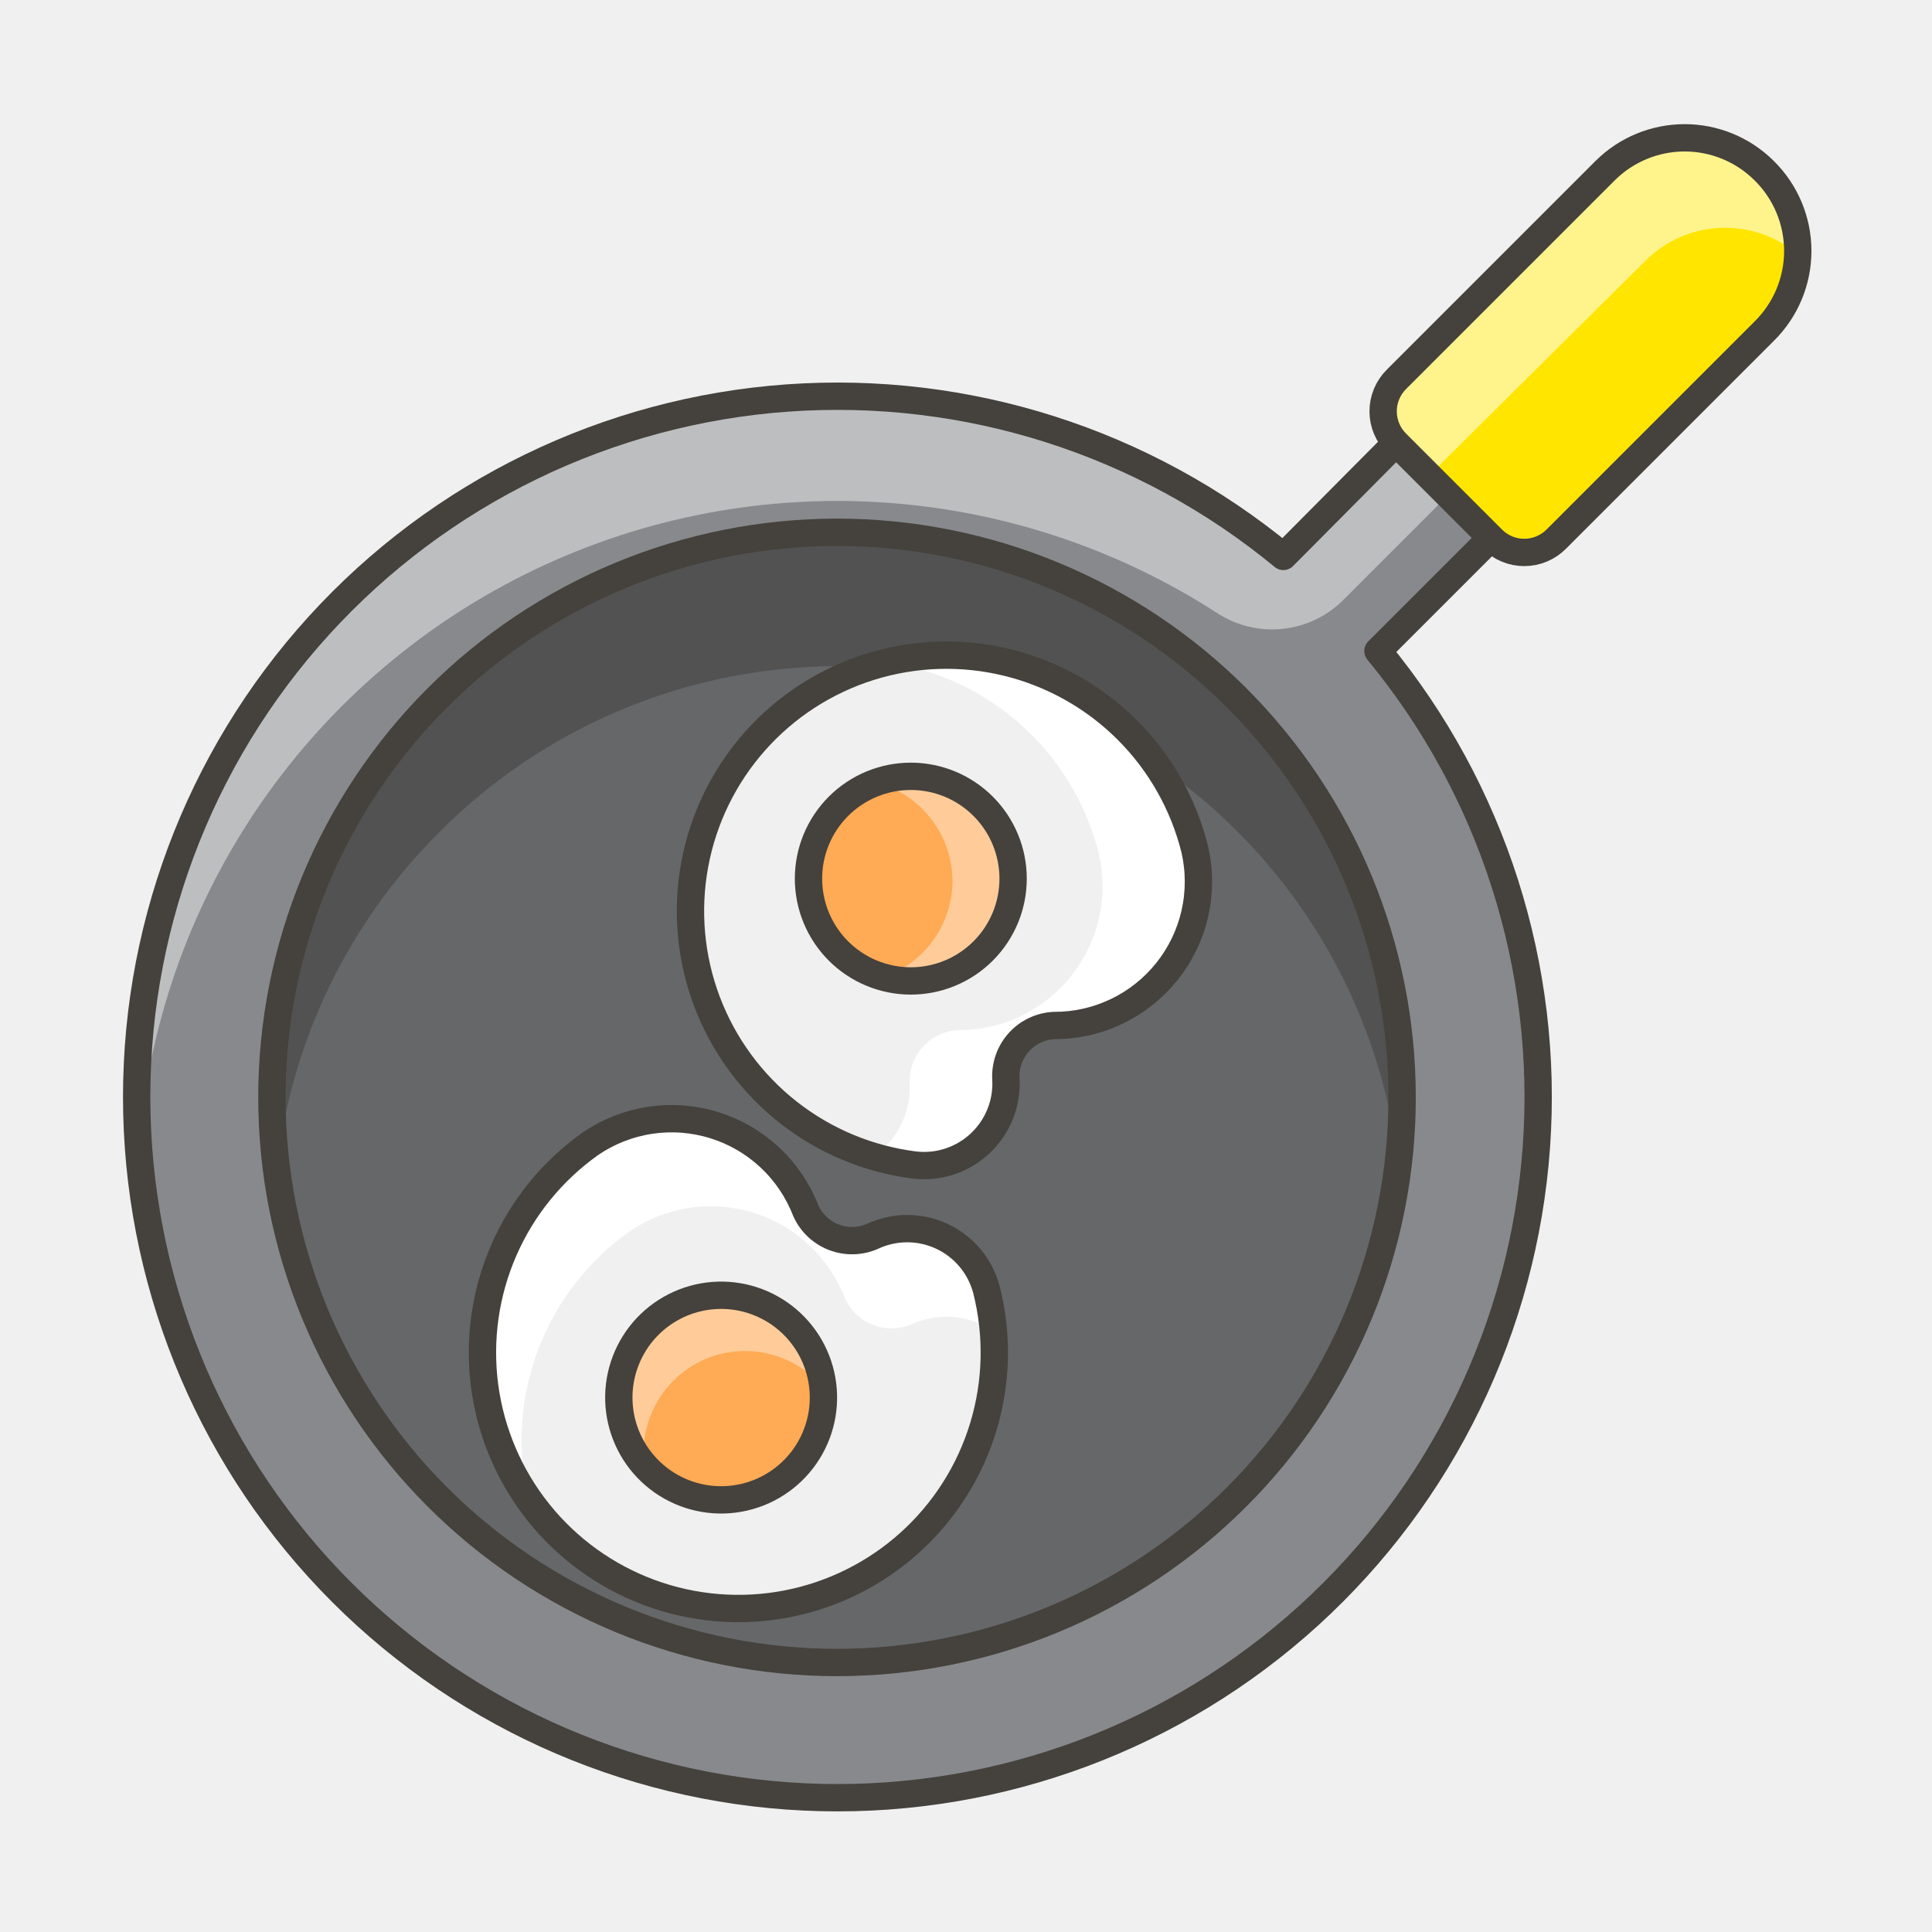
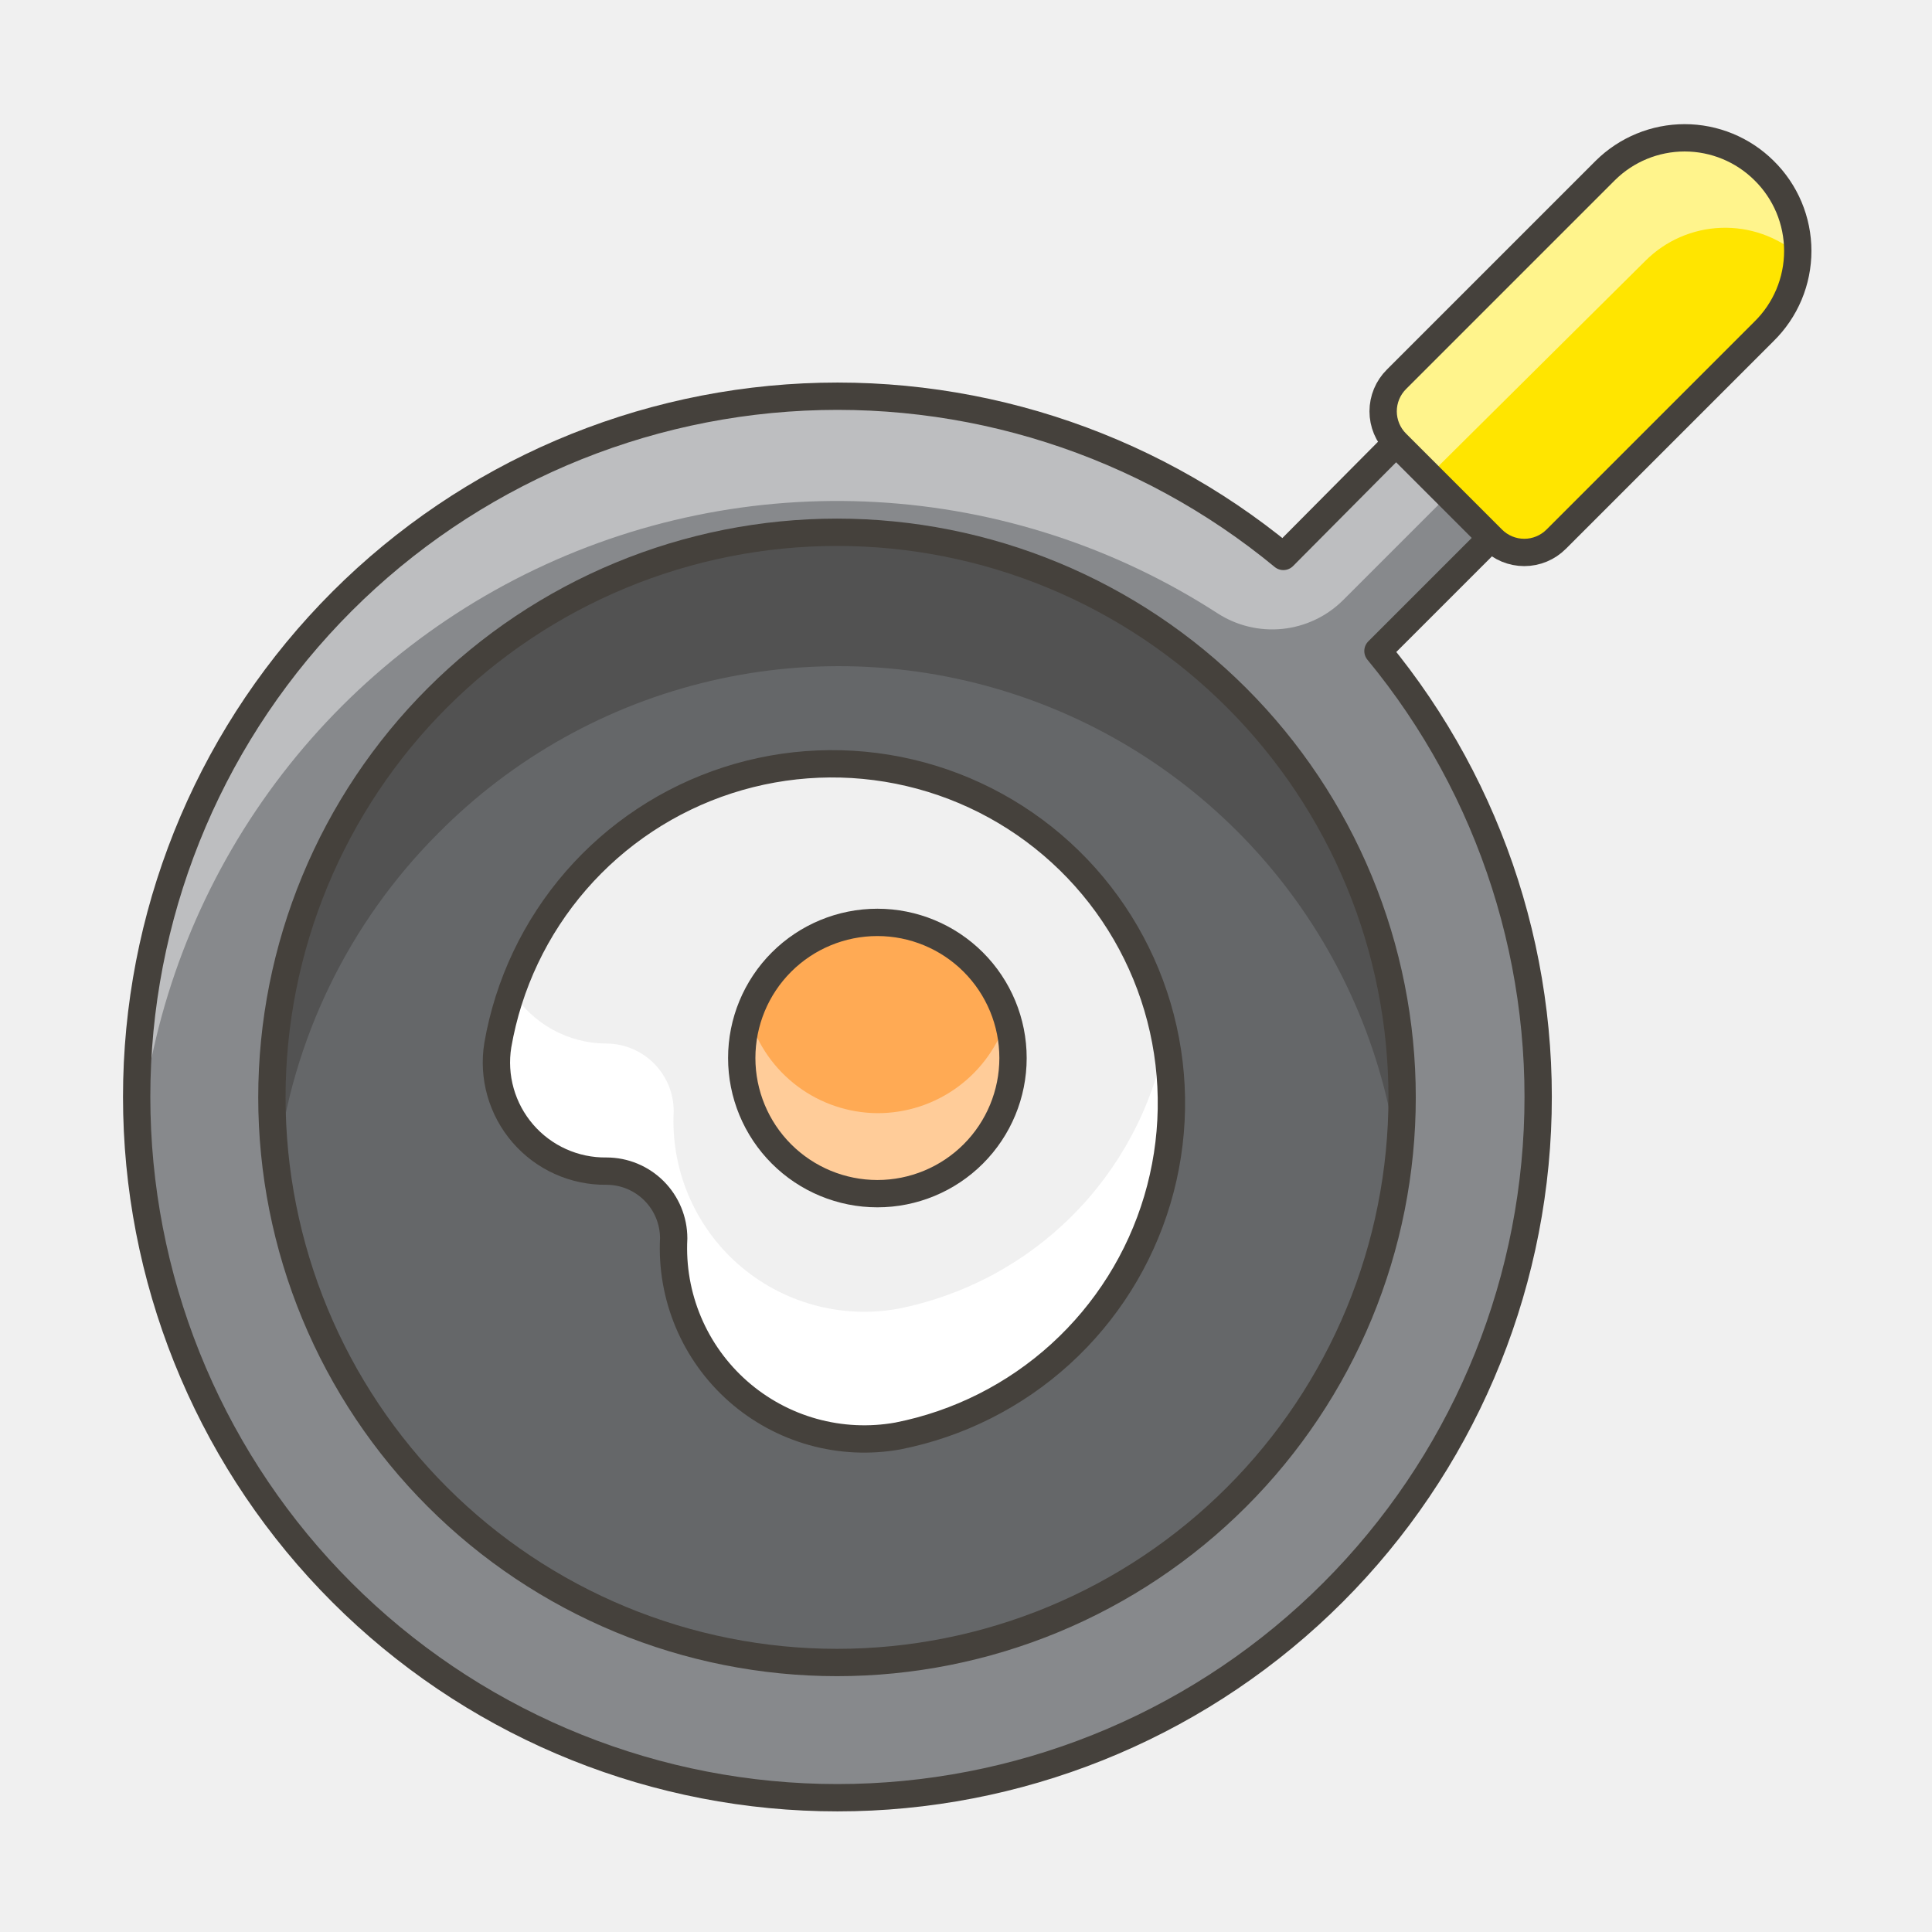
<svg xmlns="http://www.w3.org/2000/svg" width="495" height="495" viewBox="0 0 495 495" fill="none">
  <path d="M374.189 96.879L328.814 142.563C293.229 113.205 247.709 98.671 201.696 101.976C155.682 105.28 112.706 126.17 81.681 160.311C50.657 194.453 33.965 239.227 35.067 285.345C36.169 331.464 54.982 375.389 87.602 408.01C120.222 440.63 164.147 459.442 210.266 460.545C256.385 461.647 301.159 444.955 335.3 413.93C369.442 382.906 390.331 339.93 393.636 293.916C396.94 247.902 382.406 202.382 353.048 166.798L398.733 121.113L374.189 96.879Z" fill="#87898C" />
  <path d="M357.793 113.277L328.815 142.564C301.677 120.113 268.531 106.146 233.51 102.402C198.488 98.659 163.139 105.305 131.869 121.512C100.598 137.719 74.789 162.77 57.657 193.544C40.525 224.318 32.829 259.453 35.528 294.57C37.822 263.513 48.16 233.587 65.524 207.736C82.889 181.885 106.683 160.998 134.566 147.129C162.45 133.26 193.462 126.887 224.555 128.636C255.648 130.385 285.75 140.196 311.902 157.105C316.837 160.308 322.719 161.728 328.572 161.128C334.425 160.527 339.896 157.943 344.077 153.805L371.199 126.683L357.793 113.277Z" fill="#BDBEC0" />
  <path d="M374.189 96.879L328.814 142.563C293.229 113.205 247.709 98.671 201.696 101.976C155.682 105.28 112.706 126.17 81.681 160.311C50.657 194.453 33.965 239.227 35.067 285.345C36.169 331.464 54.982 375.389 87.602 408.01C120.222 440.63 164.147 459.442 210.266 460.545C256.385 461.647 301.159 444.955 335.3 413.93C369.442 382.906 390.331 339.93 393.636 293.916C396.94 247.902 382.406 202.382 353.048 166.798L398.733 121.113L374.189 96.879Z" stroke="#45413C" stroke-width="7" stroke-linecap="round" stroke-linejoin="round" />
-   <path d="M451.942 43.667C449.254 40.923 446.045 38.743 442.503 37.255C438.962 35.767 435.159 35 431.317 35C427.476 35 423.673 35.767 420.132 37.255C416.59 38.743 413.381 40.923 410.692 43.667L357.789 96.879C356.707 97.953 355.849 99.23 355.263 100.637C354.677 102.044 354.375 103.553 354.375 105.078C354.375 106.602 354.677 108.111 355.263 109.518C355.849 110.925 356.707 112.202 357.789 113.276L382.333 137.82C383.407 138.902 384.684 139.76 386.091 140.347C387.498 140.933 389.007 141.234 390.532 141.234C392.056 141.234 393.565 140.933 394.972 140.347C396.379 139.76 397.656 138.902 398.73 137.82L451.942 84.298C457.295 78.891 460.298 71.591 460.298 63.982C460.298 56.374 457.295 49.073 451.942 43.667Z" fill="#FFE500" />
-   <path d="M451.942 43.667C449.254 40.923 446.045 38.743 442.503 37.255C438.962 35.767 435.159 35 431.317 35C427.476 35 423.673 35.767 420.132 37.255C416.59 38.743 413.381 40.923 410.692 43.667L357.789 96.879C356.707 97.953 355.849 99.23 355.263 100.637C354.677 102.044 354.375 103.553 354.375 105.078C354.375 106.602 354.677 108.111 355.263 109.518C355.849 110.925 356.707 112.202 357.789 113.276L366.555 122.042C366.905 121.327 367.357 120.667 367.896 120.082L421.624 66.767C426.775 61.638 433.671 58.64 440.935 58.372C448.199 58.105 455.297 60.587 460.811 65.323C460.959 61.29 460.244 57.272 458.715 53.537C457.185 49.803 454.877 46.438 451.942 43.667Z" fill="#FFF48C" />
+   <path d="M451.943 43.667C449.254 40.923 446.045 38.743 442.503 37.255C438.962 35.767 435.159 35 431.317 35C427.476 35 423.673 35.767 420.132 37.255C416.59 38.743 413.381 40.923 410.692 43.667L357.789 96.879C356.707 97.953 355.849 99.23 355.263 100.637C354.677 102.044 354.375 103.553 354.375 105.078C354.375 106.602 354.677 108.111 355.263 109.518C355.849 110.925 356.707 112.202 357.789 113.276L382.333 137.82C383.407 138.902 384.684 139.76 386.091 140.347C387.498 140.933 389.007 141.234 390.532 141.234C392.056 141.234 393.565 140.933 394.972 140.347C396.379 139.76 397.656 138.902 398.73 137.82L451.943 84.298C457.295 78.891 460.298 71.591 460.298 63.982C460.298 56.374 457.295 49.073 451.943 43.667V43.667Z" fill="#FFE500" />
+   <path d="M451.942 43.667C449.254 40.923 446.045 38.743 442.503 37.255C438.962 35.767 435.159 35 431.317 35C427.476 35 423.673 35.767 420.132 37.255C416.59 38.743 413.381 40.923 410.692 43.667L357.789 96.879C356.707 97.953 355.849 99.23 355.263 100.637C354.677 102.044 354.375 103.553 354.375 105.078C354.375 106.602 354.677 108.111 355.263 109.518C355.849 110.925 356.707 112.202 357.789 113.276L366.555 122.042C366.905 121.327 367.357 120.667 367.896 120.082L421.624 66.767C426.775 61.638 433.671 58.64 440.935 58.372C448.199 58.105 455.297 60.587 460.811 65.323C460.959 61.29 460.244 57.272 458.715 53.537C457.185 49.803 454.877 46.438 451.942 43.667V43.667Z" fill="#FFF48C" />
  <path d="M451.942 43.666C454.686 46.355 456.866 49.564 458.355 53.105C459.843 56.647 460.609 60.45 460.609 64.291C460.609 68.133 459.843 71.936 458.355 75.477C456.866 79.019 454.686 82.228 451.942 84.916L398.73 138.129C397.656 139.211 396.379 140.069 394.972 140.655C393.565 141.241 392.056 141.543 390.532 141.543C389.007 141.543 387.498 141.241 386.091 140.655C384.684 140.069 383.407 139.211 382.333 138.129L357.789 113.585C356.707 112.511 355.849 111.234 355.263 109.827C354.677 108.42 354.375 106.911 354.375 105.387C354.375 103.862 354.677 102.353 355.263 100.946C355.849 99.539 356.707 98.262 357.789 97.188L411.311 43.666C416.718 38.313 424.019 35.31 431.627 35.31C439.235 35.31 446.536 38.313 451.942 43.666V43.666Z" stroke="#45413C" stroke-width="7" stroke-linecap="round" stroke-linejoin="round" />
-   <path d="M69.664 281.163C69.664 300.177 73.409 319.005 80.685 336.571C87.962 354.138 98.627 370.099 112.071 383.544C125.516 396.988 141.477 407.653 159.044 414.93C176.61 422.206 195.438 425.951 214.452 425.951C233.465 425.951 252.293 422.206 269.859 414.93C287.426 407.653 303.387 396.988 316.832 383.544C330.277 370.099 340.942 354.138 348.218 336.571C355.494 319.005 359.239 300.177 359.239 281.163C359.239 262.15 355.494 243.322 348.218 225.756C340.942 208.189 330.277 192.228 316.832 178.783C303.387 165.338 287.426 154.674 269.859 147.397C252.293 140.121 233.465 136.376 214.452 136.376C195.438 136.376 176.61 140.121 159.044 147.397C141.477 154.674 125.516 165.338 112.071 178.783C98.627 192.228 87.962 208.189 80.685 225.756C73.409 243.322 69.664 262.15 69.664 281.163Z" fill="#656769" />
-   <path d="M112.253 213.514C131.389 194.172 155.6 180.631 182.097 174.451C208.595 168.272 236.298 169.705 262.016 178.587C287.734 187.469 310.418 203.436 327.455 224.65C344.492 245.864 355.188 271.46 358.309 298.489C360.324 278.414 358.11 258.14 351.808 238.974C345.506 219.807 335.257 202.175 321.722 187.213C308.186 172.251 291.666 160.292 273.225 152.108C254.784 143.923 234.832 139.694 214.656 139.694C194.481 139.694 174.529 143.923 156.088 152.108C137.647 160.292 121.126 172.251 107.591 187.213C94.056 202.175 83.807 219.807 77.505 238.974C71.203 258.14 68.988 278.414 71.003 298.489C74.836 266.34 89.364 236.412 112.253 213.514Z" fill="#525252" />
+   <path d="M69.664 281.163C69.664 300.177 73.409 319.005 80.685 336.571C87.962 354.138 98.627 370.099 112.071 383.544C125.516 396.988 141.477 407.653 159.044 414.93C176.61 422.206 195.438 425.951 214.452 425.951C233.465 425.951 252.293 422.206 269.859 414.93C287.426 407.653 303.387 396.988 316.832 383.544C330.277 370.099 340.942 354.138 348.218 336.571C355.494 319.005 359.239 300.177 359.239 281.163C359.239 262.15 355.494 243.322 348.218 225.756C340.942 208.189 330.277 192.228 316.832 178.783C303.387 165.338 287.426 154.674 269.859 147.397C252.293 140.121 233.465 136.376 214.452 136.376C195.438 136.376 176.61 140.121 159.044 147.397C141.477 154.674 125.516 165.338 112.071 178.783C98.627 192.228 87.962 208.189 80.685 225.756C73.409 243.322 69.664 262.15 69.664 281.163V281.163Z" fill="#656769" />
+   <path d="M112.253 213.514C131.389 194.172 155.6 180.631 182.097 174.451C208.595 168.272 236.298 169.705 262.016 178.587C287.734 187.469 310.418 203.436 327.455 224.65C344.492 245.864 355.188 271.46 358.309 298.489C360.324 278.414 358.11 258.14 351.808 238.974C345.506 219.807 335.257 202.175 321.722 187.213C308.186 172.251 291.666 160.292 273.225 152.108C254.784 143.923 234.832 139.694 214.656 139.694C194.481 139.694 174.529 143.923 156.088 152.108C137.647 160.292 121.126 172.251 107.591 187.213C94.056 202.175 83.807 219.807 77.505 238.974C71.203 258.14 68.988 278.414 71.003 298.489C74.836 266.34 89.364 236.412 112.253 213.514V213.514Z" fill="#525252" />
  <path d="M69.664 281.163C69.664 300.177 73.409 319.005 80.685 336.571C87.962 354.138 98.627 370.099 112.071 383.544C125.516 396.988 141.477 407.653 159.044 414.93C176.61 422.206 195.438 425.951 214.452 425.951C233.465 425.951 252.293 422.206 269.859 414.93C287.426 407.653 303.387 396.988 316.832 383.544C330.277 370.099 340.942 354.138 348.218 336.571C355.494 319.005 359.239 300.177 359.239 281.163C359.239 262.15 355.494 243.322 348.218 225.756C340.942 208.189 330.277 192.228 316.832 178.783C303.387 165.338 287.426 154.674 269.859 147.397C252.293 140.121 233.465 136.376 214.452 136.376C195.438 136.376 176.61 140.121 159.044 147.397C141.477 154.674 125.516 165.338 112.071 178.783C98.627 192.228 87.962 208.189 80.685 225.756C73.409 243.322 69.664 262.15 69.664 281.163V281.163Z" stroke="#45413C" stroke-width="7" stroke-linecap="round" stroke-linejoin="round" />
-   <path d="M223.611 316.732C220.467 318.139 216.892 318.24 213.673 317.012C210.454 315.784 207.855 313.327 206.447 310.183C204.443 305.004 201.294 300.345 197.237 296.553C193.18 292.762 188.319 289.936 183.016 288.286C177.714 286.637 172.107 286.206 166.615 287.027C161.123 287.847 155.887 289.898 151.299 293.025C141.547 299.927 133.867 309.362 129.087 320.311C124.307 331.259 122.608 343.306 124.176 355.15C125.743 366.993 130.516 378.183 137.979 387.512C145.443 396.84 155.313 403.953 166.524 408.081C177.735 412.209 189.86 413.196 201.591 410.935C213.322 408.674 224.212 403.251 233.086 395.252C241.959 387.253 248.479 376.981 251.941 365.547C255.402 354.113 255.674 341.95 252.727 330.373C251.937 327.412 250.509 324.661 248.543 322.312C246.577 319.962 244.12 318.071 241.346 316.771C238.572 315.471 235.547 314.794 232.483 314.787C229.419 314.781 226.391 315.444 223.611 316.732Z" fill="#F0F0F0" />
-   <path d="M135.271 383.633C132.382 370.965 133.318 357.725 137.959 345.589C142.6 333.454 150.738 322.968 161.341 315.46C165.93 312.333 171.166 310.282 176.658 309.461C182.15 308.641 187.757 309.071 193.059 310.721C198.362 312.371 203.223 315.197 207.28 318.988C211.337 322.78 214.486 327.439 216.49 332.617C217.901 335.768 220.501 338.233 223.723 339.474C226.945 340.714 230.526 340.629 233.686 339.237C237.022 337.749 240.68 337.13 244.32 337.438C247.96 337.746 251.463 338.971 254.501 340.998C254.211 337.438 253.628 333.908 252.759 330.444C251.969 327.484 250.541 324.732 248.575 322.383C246.609 320.033 244.152 318.142 241.378 316.842C238.604 315.543 235.579 314.865 232.515 314.859C229.451 314.852 226.423 315.515 223.643 316.803C220.499 318.21 216.924 318.311 213.705 317.083C210.486 315.855 207.887 313.398 206.479 310.254C204.475 305.075 201.327 300.416 197.269 296.625C193.212 292.833 188.351 290.007 183.048 288.357C177.746 286.708 172.139 286.277 166.647 287.098C161.155 287.918 155.919 289.969 151.331 293.096C140.711 300.59 132.561 311.074 127.919 323.214C123.276 335.354 122.35 348.601 125.26 361.269C127.236 369.399 130.683 377.098 135.429 383.988L135.271 383.633Z" fill="white" />
-   <path d="M223.611 316.732C220.467 318.139 216.892 318.24 213.673 317.012C210.454 315.784 207.855 313.327 206.447 310.183C204.443 305.004 201.294 300.345 197.237 296.553C193.18 292.762 188.319 289.936 183.016 288.286C177.714 286.637 172.107 286.206 166.615 287.027C161.123 287.847 155.887 289.898 151.299 293.025C141.547 299.927 133.867 309.362 129.087 320.311C124.307 331.259 122.608 343.306 124.176 355.15C125.743 366.993 130.516 378.183 137.979 387.512C145.443 396.84 155.313 403.953 166.524 408.081C177.735 412.209 189.86 413.196 201.591 410.935C213.322 408.674 224.212 403.251 233.086 395.252C241.959 387.253 248.479 376.981 251.941 365.547C255.402 354.113 255.674 341.95 252.727 330.373C251.937 327.412 250.509 324.661 248.543 322.312C246.577 319.962 244.12 318.071 241.346 316.771C238.572 315.471 235.547 314.794 232.483 314.787C229.419 314.781 226.391 315.444 223.611 316.732Z" stroke="#45413C" stroke-width="7" stroke-linecap="round" stroke-linejoin="round" />
-   <path d="M160.835 368.782C163.675 375.128 168.92 380.085 175.416 382.563C181.911 385.042 189.125 384.838 195.471 381.998C201.816 379.157 206.773 373.912 209.252 367.417C211.73 360.921 211.527 353.708 208.686 347.362C205.846 341.017 200.601 336.059 194.105 333.581C187.61 331.103 180.396 331.306 174.051 334.146C167.705 336.987 162.748 342.232 160.27 348.727C157.791 355.223 157.995 362.437 160.835 368.782Z" fill="#FFAA54" />
-   <path d="M180.408 348.345C185.488 346.113 191.148 345.561 196.564 346.77C201.979 347.979 206.867 350.885 210.517 355.064C210.254 352.432 209.589 349.856 208.546 347.425C205.705 341.079 200.46 336.122 193.965 333.643C187.469 331.165 180.255 331.368 173.91 334.209C167.565 337.049 162.607 342.294 160.129 348.79C157.65 355.285 157.854 362.499 160.694 368.845C161.812 371.242 163.291 373.454 165.079 375.404C164.399 369.847 165.521 364.218 168.281 359.346C171.041 354.475 175.292 350.618 180.408 348.345Z" fill="#FFCC99" />
-   <path d="M160.835 368.782C163.675 375.128 168.92 380.085 175.416 382.563C181.911 385.042 189.125 384.838 195.471 381.998C201.816 379.157 206.773 373.912 209.252 367.417C211.73 360.921 211.527 353.708 208.686 347.362C205.846 341.017 200.601 336.059 194.105 333.581C187.61 331.103 180.396 331.306 174.051 334.146C167.705 336.987 162.748 342.232 160.27 348.727C157.791 355.223 157.995 362.437 160.835 368.782V368.782Z" stroke="#45413C" stroke-width="7" stroke-linecap="round" stroke-linejoin="round" />
-   <path d="M257.717 276.351C257.55 272.91 258.758 269.543 261.073 266.992C263.389 264.441 266.623 262.915 270.064 262.748C275.617 262.766 281.102 261.53 286.111 259.131C291.119 256.732 295.52 253.233 298.987 248.894C302.453 244.556 304.895 239.491 306.13 234.077C307.365 228.663 307.36 223.04 306.118 217.627C303.238 206.033 297.246 195.445 288.789 187.008C280.331 178.57 269.728 172.604 258.127 169.753C246.525 166.902 234.365 167.274 222.96 170.83C211.555 174.386 201.338 180.991 193.412 189.93C185.487 198.869 180.154 209.804 177.991 221.553C175.827 233.302 176.914 245.419 181.134 256.596C185.355 267.772 192.548 277.583 201.938 284.969C211.328 292.355 222.558 297.035 234.414 298.505C237.458 298.846 240.541 298.517 243.445 297.541C246.349 296.565 249.004 294.966 251.225 292.855C253.445 290.744 255.177 288.173 256.298 285.322C257.42 282.471 257.904 279.409 257.717 276.351Z" fill="#F0F0F0" />
-   <path d="M227.556 169.719C240.406 171.64 252.397 177.331 262.011 186.07C271.625 194.81 278.429 206.206 281.562 218.815C282.805 224.228 282.809 229.851 281.575 235.265C280.34 240.679 277.898 245.744 274.432 250.082C270.965 254.421 266.564 257.92 261.555 260.319C256.547 262.718 251.062 263.954 245.509 263.936C242.06 264.103 238.818 265.628 236.49 268.177C234.162 270.726 232.938 274.093 233.084 277.543C233.256 281.192 232.501 284.825 230.889 288.103C229.278 291.381 226.862 294.198 223.867 296.289C227.289 297.315 230.789 298.057 234.332 298.509C237.377 298.85 240.459 298.521 243.363 297.545C246.267 296.569 248.922 294.97 251.143 292.859C253.363 290.748 255.095 288.177 256.217 285.326C257.338 282.475 257.822 279.413 257.635 276.355C257.469 272.914 258.676 269.547 260.991 266.996C263.307 264.445 266.541 262.919 269.982 262.752C275.535 262.77 281.021 261.534 286.029 259.135C291.037 256.736 295.439 253.237 298.905 248.898C302.372 244.56 304.813 239.495 306.048 234.081C307.283 228.667 307.279 223.044 306.036 217.631C302.921 205.013 296.123 193.606 286.505 184.863C276.888 176.12 264.887 170.436 252.029 168.535C243.738 167.417 235.312 167.824 227.167 169.738L227.556 169.719Z" fill="white" />
-   <path d="M257.717 276.351C257.55 272.91 258.758 269.543 261.073 266.992C263.389 264.441 266.623 262.915 270.064 262.748C275.617 262.766 281.102 261.53 286.111 259.131C291.119 256.732 295.52 253.233 298.987 248.894C302.453 244.556 304.895 239.491 306.13 234.077C307.365 228.663 307.36 223.04 306.118 217.627C303.238 206.033 297.246 195.445 288.789 187.008C280.331 178.57 269.729 172.604 258.127 169.753C246.525 166.902 234.365 167.274 222.96 170.83C211.555 174.386 201.338 180.991 193.413 189.93C185.487 198.869 180.154 209.804 177.991 221.553C175.827 233.302 176.914 245.419 181.134 256.596C185.355 267.772 192.548 277.583 201.938 284.969C211.328 292.355 222.558 297.035 234.414 298.505C237.458 298.846 240.541 298.517 243.445 297.541C246.349 296.565 249.004 294.966 251.225 292.855C253.445 290.744 255.177 288.173 256.298 285.322C257.42 282.471 257.904 279.409 257.717 276.351Z" stroke="#45413C" stroke-width="7" stroke-linecap="round" stroke-linejoin="round" />
-   <path d="M232.091 198.933C225.147 199.269 218.62 202.35 213.948 207.497C209.275 212.645 206.839 219.438 207.175 226.382C207.511 233.326 210.592 239.853 215.739 244.525C220.887 249.198 227.68 251.634 234.624 251.298C241.568 250.962 248.095 247.882 252.767 242.734C257.44 237.586 259.876 230.793 259.54 223.849C259.204 216.905 256.124 210.378 250.976 205.706C245.828 201.033 239.035 198.597 232.091 198.933Z" fill="#FFAA54" />
-   <path d="M244.001 224.603C244.231 230.147 242.684 235.619 239.587 240.223C236.49 244.827 232.005 248.322 226.783 250.2C229.331 250.913 231.973 251.232 234.617 251.145C241.561 250.809 248.087 247.728 252.759 242.58C257.432 237.433 259.868 230.639 259.532 223.695C259.196 216.751 256.116 210.225 250.968 205.552C245.82 200.88 239.027 198.444 232.083 198.78C229.443 198.948 226.844 199.52 224.377 200.476C229.801 201.865 234.636 204.96 238.168 209.303C241.701 213.646 243.746 219.01 244.001 224.603Z" fill="#FFCC99" />
-   <path d="M232.091 198.933C225.147 199.269 218.62 202.35 213.948 207.497C209.275 212.645 206.839 219.438 207.175 226.382C207.511 233.326 210.592 239.853 215.739 244.525C220.887 249.198 227.68 251.634 234.624 251.298C241.568 250.962 248.095 247.882 252.767 242.734C257.44 237.586 259.876 230.793 259.54 223.849C259.204 216.905 256.124 210.378 250.976 205.706C245.828 201.033 239.035 198.597 232.091 198.933V198.933Z" stroke="#45413C" stroke-width="7" stroke-linecap="round" stroke-linejoin="round" />
+   <path d="M155.385 300.057C159.953 300.057 164.333 301.871 167.563 305.101C170.793 308.331 172.607 312.711 172.607 317.278C172.228 324.631 173.514 331.974 176.37 338.76C179.225 345.545 183.577 351.598 189.1 356.467C194.623 361.335 201.174 364.893 208.264 366.875C215.355 368.857 222.801 369.212 230.048 367.913C245.586 364.843 259.991 357.587 271.706 346.927C283.421 336.267 292.001 322.61 296.52 307.429C301.038 292.249 301.324 276.122 297.346 260.791C293.368 245.46 285.277 231.508 273.947 220.44C262.617 209.372 248.478 201.61 233.058 197.991C217.638 194.373 201.523 195.036 186.452 199.909C171.382 204.782 157.929 213.68 147.547 225.641C137.164 237.602 130.247 252.172 127.542 267.778C126.894 271.788 127.132 275.891 128.239 279.799C129.345 283.708 131.293 287.326 133.946 290.402C136.599 293.478 139.893 295.936 143.597 297.603C147.3 299.271 151.324 300.108 155.385 300.057Z" fill="#F0F0F0" />
+   <path d="M298.522 266.953C295.155 283.846 286.851 299.361 274.662 311.532C262.472 323.703 246.945 331.984 230.047 335.325C222.8 336.624 215.354 336.269 208.264 334.287C201.173 332.305 194.622 328.747 189.099 323.879C183.577 319.011 179.225 312.958 176.369 306.172C173.513 299.386 172.227 292.043 172.607 284.691C172.607 280.114 170.795 275.722 167.569 272.476C164.342 269.23 159.962 267.393 155.385 267.366C150.542 267.36 145.779 266.127 141.541 263.783C137.303 261.439 133.729 258.059 131.15 253.959C129.573 258.425 128.366 263.012 127.541 267.675C126.894 271.685 127.132 275.788 128.238 279.696C129.344 283.604 131.292 287.223 133.945 290.299C136.599 293.374 139.892 295.832 143.596 297.5C147.3 299.168 151.323 300.005 155.385 299.953C159.952 299.953 164.333 301.768 167.562 304.997C170.792 308.227 172.607 312.607 172.607 317.175C172.227 324.527 173.513 331.871 176.369 338.656C179.225 345.442 183.577 351.495 189.099 356.363C194.622 361.232 201.173 364.79 208.264 366.772C215.354 368.754 222.8 369.108 230.047 367.809C246.957 364.494 262.498 356.221 274.692 344.046C286.885 331.87 295.181 316.342 298.522 299.437C300.534 288.529 300.534 277.345 298.522 266.437V266.953Z" fill="white" />
+   <path d="M155.385 300.057C159.953 300.057 164.333 301.871 167.563 305.101C170.793 308.331 172.607 312.711 172.607 317.278C172.228 324.631 173.514 331.974 176.37 338.76C179.225 345.545 183.577 351.598 189.1 356.467C194.623 361.335 201.174 364.893 208.264 366.875C215.355 368.857 222.801 369.212 230.048 367.913C245.586 364.843 259.991 357.587 271.706 346.927C283.421 336.267 292.001 322.61 296.52 307.429C301.038 292.249 301.324 276.122 297.346 260.791C293.368 245.46 285.277 231.508 273.947 220.44C262.617 209.372 248.478 201.61 233.058 197.991C217.638 194.373 201.523 195.036 186.452 199.909C171.382 204.782 157.929 213.68 147.547 225.641C137.164 237.602 130.247 252.172 127.542 267.778C126.894 271.788 127.132 275.891 128.239 279.799C129.345 283.708 131.293 287.326 133.946 290.402C136.599 293.478 139.893 295.936 143.597 297.603C147.3 299.271 151.324 300.108 155.385 300.057Z" stroke="#45413C" stroke-width="7" stroke-linecap="round" stroke-linejoin="round" />
+   <path d="M259.547 271.078C259.547 261.861 255.885 253.021 249.368 246.504C242.85 239.986 234.011 236.325 224.794 236.325C215.577 236.325 206.737 239.986 200.22 246.504C193.702 253.021 190.041 261.861 190.041 271.078C190.041 280.295 193.702 289.135 200.22 295.652C206.737 302.17 215.577 305.831 224.794 305.831C234.011 305.831 242.85 302.17 249.368 295.652C255.885 289.135 259.547 280.295 259.547 271.078V271.078Z" fill="#FFAA54" />
+   <path d="M224.791 285.206C217.434 285.155 210.287 282.756 204.388 278.36C198.49 273.964 194.149 267.8 191.997 260.765C190.889 264.093 190.298 267.571 190.244 271.078C190.244 280.295 193.905 289.135 200.423 295.652C206.94 302.17 215.78 305.831 224.997 305.831C234.214 305.831 243.054 302.17 249.571 295.652C256.089 289.135 259.75 280.295 259.75 271.078C259.696 267.571 259.104 264.093 257.997 260.765C255.81 267.859 251.403 274.062 245.425 278.462C239.446 282.862 232.213 285.226 224.791 285.206V285.206Z" fill="#FFCC99" />
+   <path d="M259.547 271.078C259.547 261.861 255.885 253.021 249.368 246.504C242.85 239.986 234.011 236.325 224.794 236.325C215.577 236.325 206.737 239.986 200.22 246.504C193.702 253.021 190.041 261.861 190.041 271.078C190.041 280.295 193.702 289.135 200.22 295.652C206.737 302.17 215.577 305.831 224.794 305.831C234.011 305.831 242.85 302.17 249.368 295.652C255.885 289.135 259.547 280.295 259.547 271.078V271.078Z" stroke="#45413C" stroke-width="7" stroke-linecap="round" stroke-linejoin="round" />
</svg>
